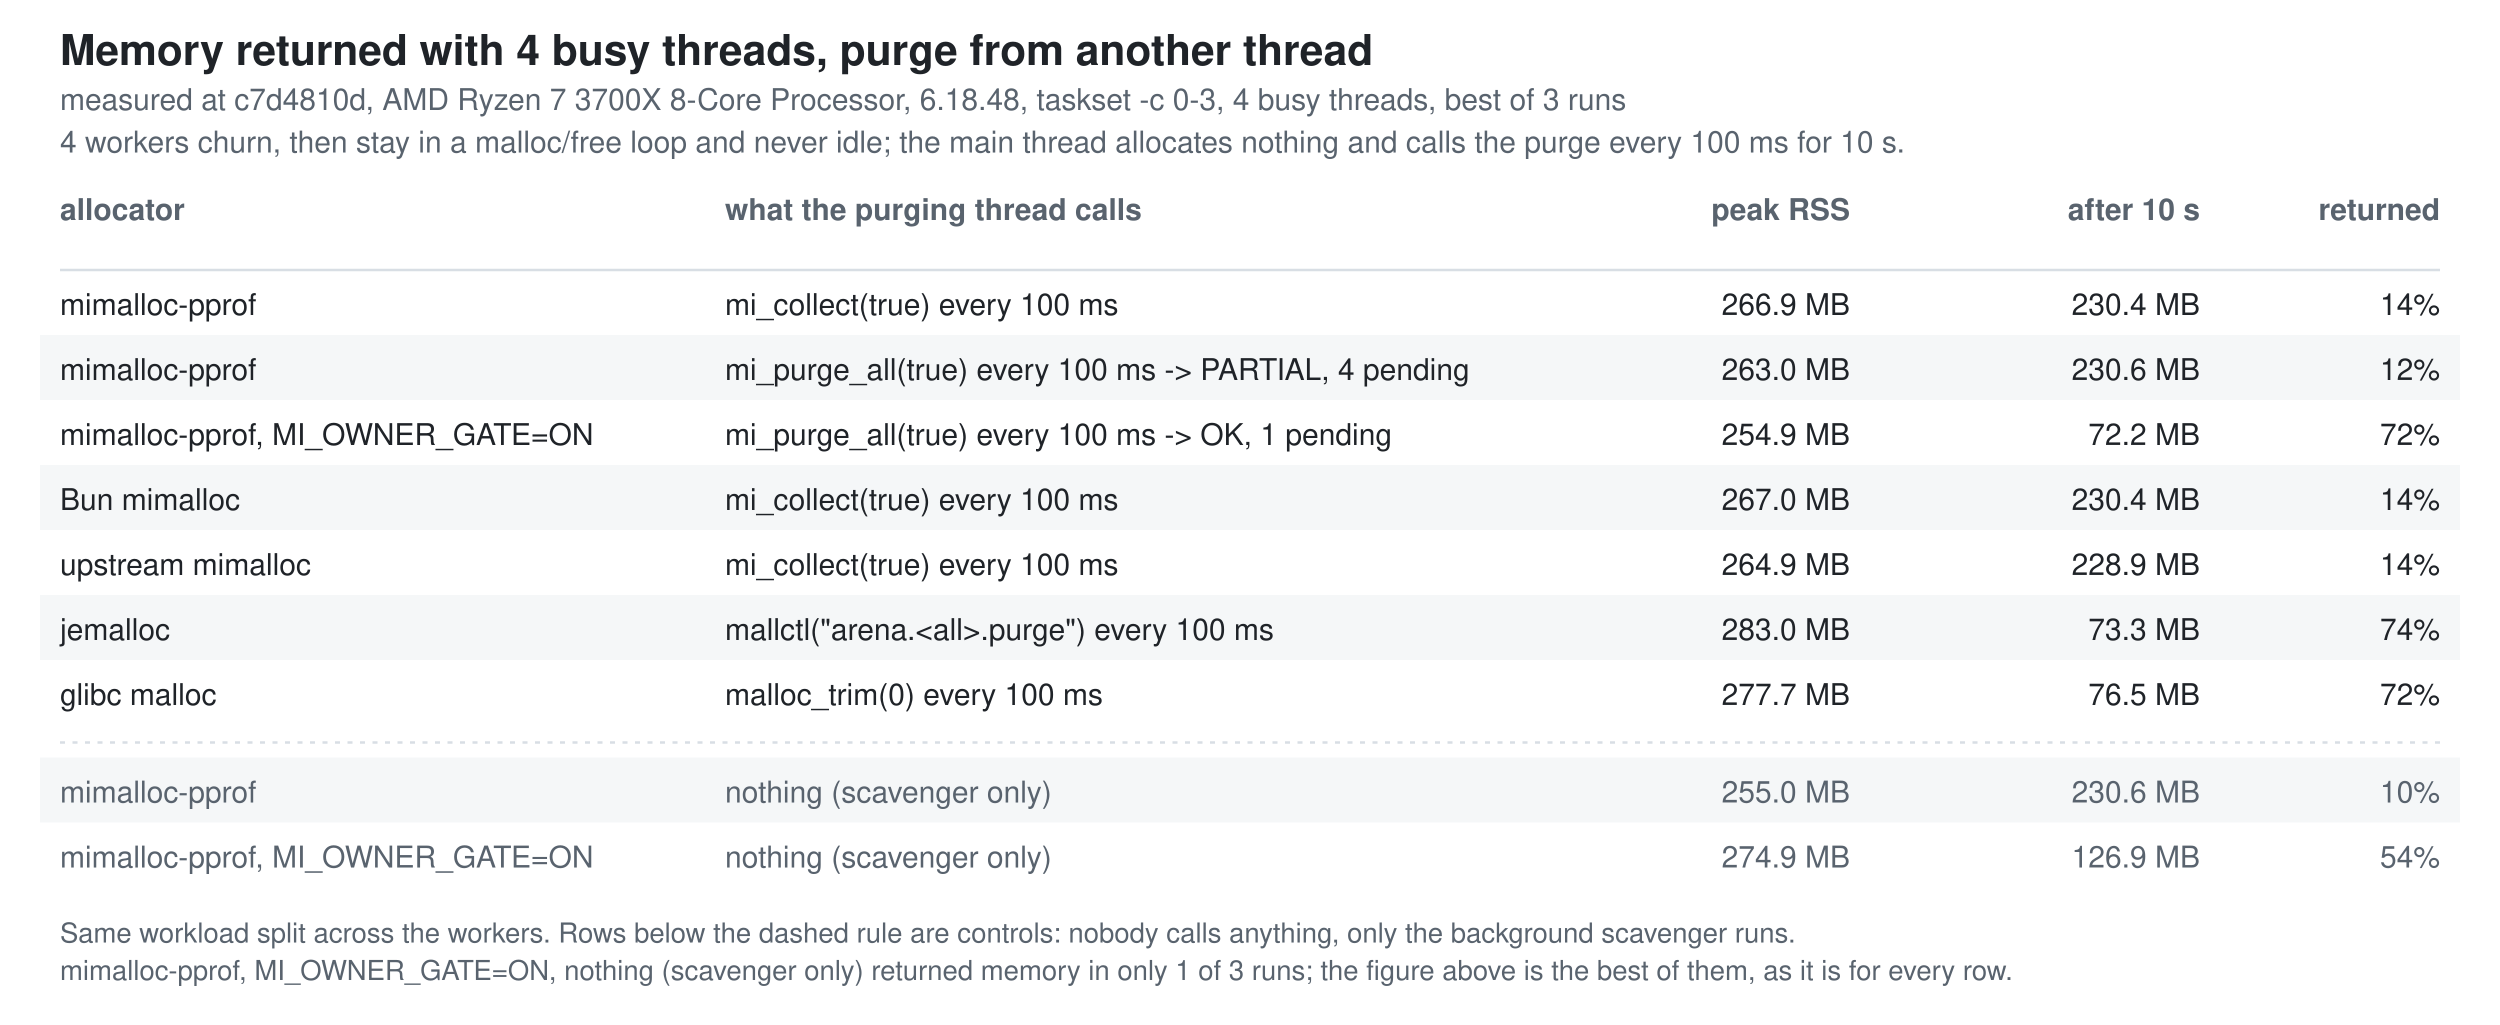
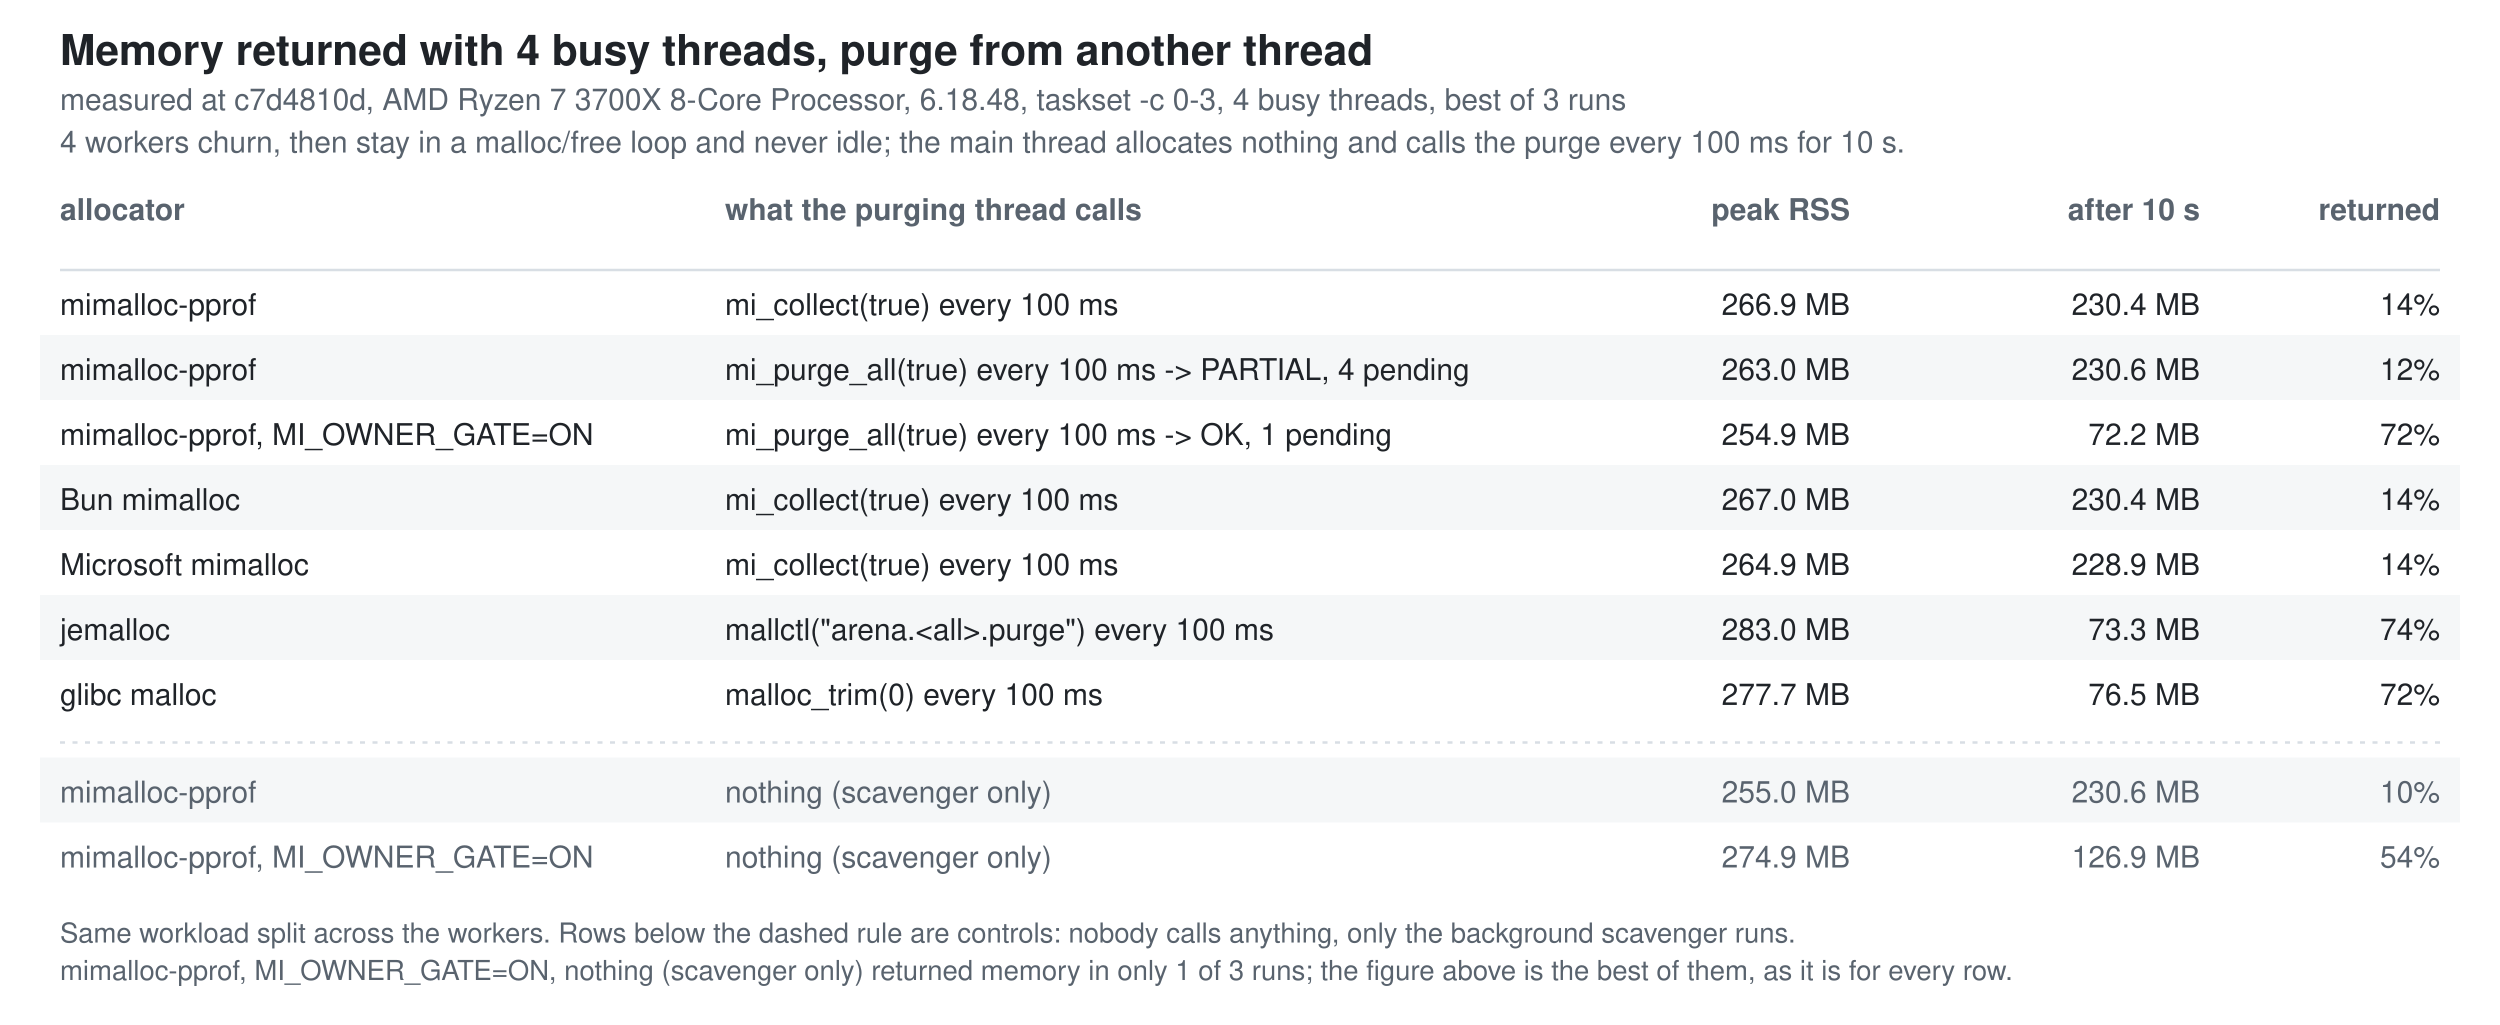
<svg xmlns="http://www.w3.org/2000/svg" viewBox="0 0 1000 410" width="1000" height="410" role="img" aria-label="Peak RSS, RSS after 10 s with 4 busy threads and a purge from another thread, and percent returned, per allocator">
  <rect width="1000" height="410" fill="#ffffff" />
  <g font-family="-apple-system,BlinkMacSystemFont,Segoe UI,Helvetica,Arial,sans-serif">
    <text x="24" y="26" font-size="17" font-weight="600" fill="#1f2328">Memory returned with 4 busy threads, purge from another thread</text>
    <text x="24" y="44" font-size="12" fill="#59636e">measured at c7d4810d, AMD Ryzen 7 3700X 8-Core Processor, 6.18.48, taskset -c 0-3, 4 busy threads, best of 3 runs</text>
    <text x="24" y="61" font-size="12" fill="#59636e">4 workers churn, then stay in a malloc/free loop and never idle; the main thread allocates nothing and calls the purge every 100 ms for 10 s.</text>
    <text x="24" y="88" font-size="12" font-weight="600" text-anchor="start" fill="#59636e">allocator</text>
    <text x="290" y="88" font-size="12" font-weight="600" text-anchor="start" fill="#59636e">what the purging thread calls</text>
    <text x="740" y="88" font-size="12" font-weight="600" text-anchor="end" fill="#59636e">peak RSS</text>
    <text x="880" y="88" font-size="12" font-weight="600" text-anchor="end" fill="#59636e">after 10 s</text>
    <text x="976" y="88" font-size="12" font-weight="600" text-anchor="end" fill="#59636e">returned</text>
    <line x1="24" y1="108" x2="976" y2="108" stroke="#d8dee4" stroke-width="1" />
    <text x="24" y="126" font-size="12" text-anchor="start" fill="#1f2328">mimalloc-pprof</text>
    <text x="290" y="126" font-size="12" text-anchor="start" fill="#1f2328">mi_collect(true) every 100 ms</text>
    <text x="740" y="126" font-size="12" text-anchor="end" fill="#1f2328">266.9 MB</text>
    <text x="880" y="126" font-size="12" text-anchor="end" fill="#1f2328">230.4 MB</text>
    <text x="976" y="126" font-size="12" text-anchor="end" fill="#1f2328">14%</text>
    <rect x="16" y="134" width="968" height="26" fill="#d8dee4" opacity="0.25" />
    <text x="24" y="152" font-size="12" text-anchor="start" fill="#1f2328">mimalloc-pprof</text>
    <text x="290" y="152" font-size="12" text-anchor="start" fill="#1f2328">mi_purge_all(true) every 100 ms -&gt; PARTIAL, 4 pending</text>
    <text x="740" y="152" font-size="12" text-anchor="end" fill="#1f2328">263.0 MB</text>
    <text x="880" y="152" font-size="12" text-anchor="end" fill="#1f2328">230.6 MB</text>
    <text x="976" y="152" font-size="12" text-anchor="end" fill="#1f2328">12%</text>
    <text x="24" y="178" font-size="12" text-anchor="start" fill="#1f2328">mimalloc-pprof, MI_OWNER_GATE=ON</text>
    <text x="290" y="178" font-size="12" text-anchor="start" fill="#1f2328">mi_purge_all(true) every 100 ms -&gt; OK, 1 pending</text>
    <text x="740" y="178" font-size="12" text-anchor="end" fill="#1f2328">254.9 MB</text>
    <text x="880" y="178" font-size="12" text-anchor="end" fill="#1f2328">72.2 MB</text>
    <text x="976" y="178" font-size="12" text-anchor="end" fill="#1f2328">72%</text>
    <rect x="16" y="186" width="968" height="26" fill="#d8dee4" opacity="0.25" />
    <text x="24" y="204" font-size="12" text-anchor="start" fill="#1f2328">Bun mimalloc</text>
    <text x="290" y="204" font-size="12" text-anchor="start" fill="#1f2328">mi_collect(true) every 100 ms</text>
    <text x="740" y="204" font-size="12" text-anchor="end" fill="#1f2328">267.0 MB</text>
    <text x="880" y="204" font-size="12" text-anchor="end" fill="#1f2328">230.4 MB</text>
    <text x="976" y="204" font-size="12" text-anchor="end" fill="#1f2328">14%</text>
-     <text x="24" y="230" font-size="12" text-anchor="start" fill="#1f2328">upstream mimalloc</text>
+     <text x="24" y="230" font-size="12" text-anchor="start" fill="#1f2328">Microsoft mimalloc</text>
    <text x="290" y="230" font-size="12" text-anchor="start" fill="#1f2328">mi_collect(true) every 100 ms</text>
    <text x="740" y="230" font-size="12" text-anchor="end" fill="#1f2328">264.9 MB</text>
    <text x="880" y="230" font-size="12" text-anchor="end" fill="#1f2328">228.9 MB</text>
    <text x="976" y="230" font-size="12" text-anchor="end" fill="#1f2328">14%</text>
    <rect x="16" y="238" width="968" height="26" fill="#d8dee4" opacity="0.25" />
    <text x="24" y="256" font-size="12" text-anchor="start" fill="#1f2328">jemalloc</text>
    <text x="290" y="256" font-size="12" text-anchor="start" fill="#1f2328">mallctl("arena.&lt;all&gt;.purge") every 100 ms</text>
    <text x="740" y="256" font-size="12" text-anchor="end" fill="#1f2328">283.0 MB</text>
    <text x="880" y="256" font-size="12" text-anchor="end" fill="#1f2328">73.3 MB</text>
    <text x="976" y="256" font-size="12" text-anchor="end" fill="#1f2328">74%</text>
    <text x="24" y="282" font-size="12" text-anchor="start" fill="#1f2328">glibc malloc</text>
    <text x="290" y="282" font-size="12" text-anchor="start" fill="#1f2328">malloc_trim(0) every 100 ms</text>
    <text x="740" y="282" font-size="12" text-anchor="end" fill="#1f2328">277.7 MB</text>
    <text x="880" y="282" font-size="12" text-anchor="end" fill="#1f2328">76.5 MB</text>
    <text x="976" y="282" font-size="12" text-anchor="end" fill="#1f2328">72%</text>
    <line x1="24" y1="297" x2="976" y2="297" stroke="#d8dee4" stroke-width="1" stroke-dasharray="2,3" />
    <rect x="16" y="303" width="968" height="26" fill="#d8dee4" opacity="0.25" />
    <text x="24" y="321" font-size="12" text-anchor="start" fill="#59636e">mimalloc-pprof</text>
    <text x="290" y="321" font-size="12" text-anchor="start" fill="#59636e">nothing (scavenger only)</text>
    <text x="740" y="321" font-size="12" text-anchor="end" fill="#59636e">255.0 MB</text>
    <text x="880" y="321" font-size="12" text-anchor="end" fill="#59636e">230.6 MB</text>
    <text x="976" y="321" font-size="12" text-anchor="end" fill="#59636e">10%</text>
    <text x="24" y="347" font-size="12" text-anchor="start" fill="#59636e">mimalloc-pprof, MI_OWNER_GATE=ON</text>
    <text x="290" y="347" font-size="12" text-anchor="start" fill="#59636e">nothing (scavenger only)</text>
    <text x="740" y="347" font-size="12" text-anchor="end" fill="#59636e">274.9 MB</text>
    <text x="880" y="347" font-size="12" text-anchor="end" fill="#59636e">126.9 MB</text>
    <text x="976" y="347" font-size="12" text-anchor="end" fill="#59636e">54%</text>
    <text x="24" y="377" font-size="11" fill="#59636e">Same workload split across the workers. Rows below the dashed rule are controls: nobody calls anything, only the background scavenger runs.</text>
    <text x="24" y="392" font-size="11" fill="#59636e">mimalloc-pprof, MI_OWNER_GATE=ON, nothing (scavenger only) returned memory in only 1 of 3 runs; the figure above is the best of them, as it is for every row.</text>
  </g>
</svg>
